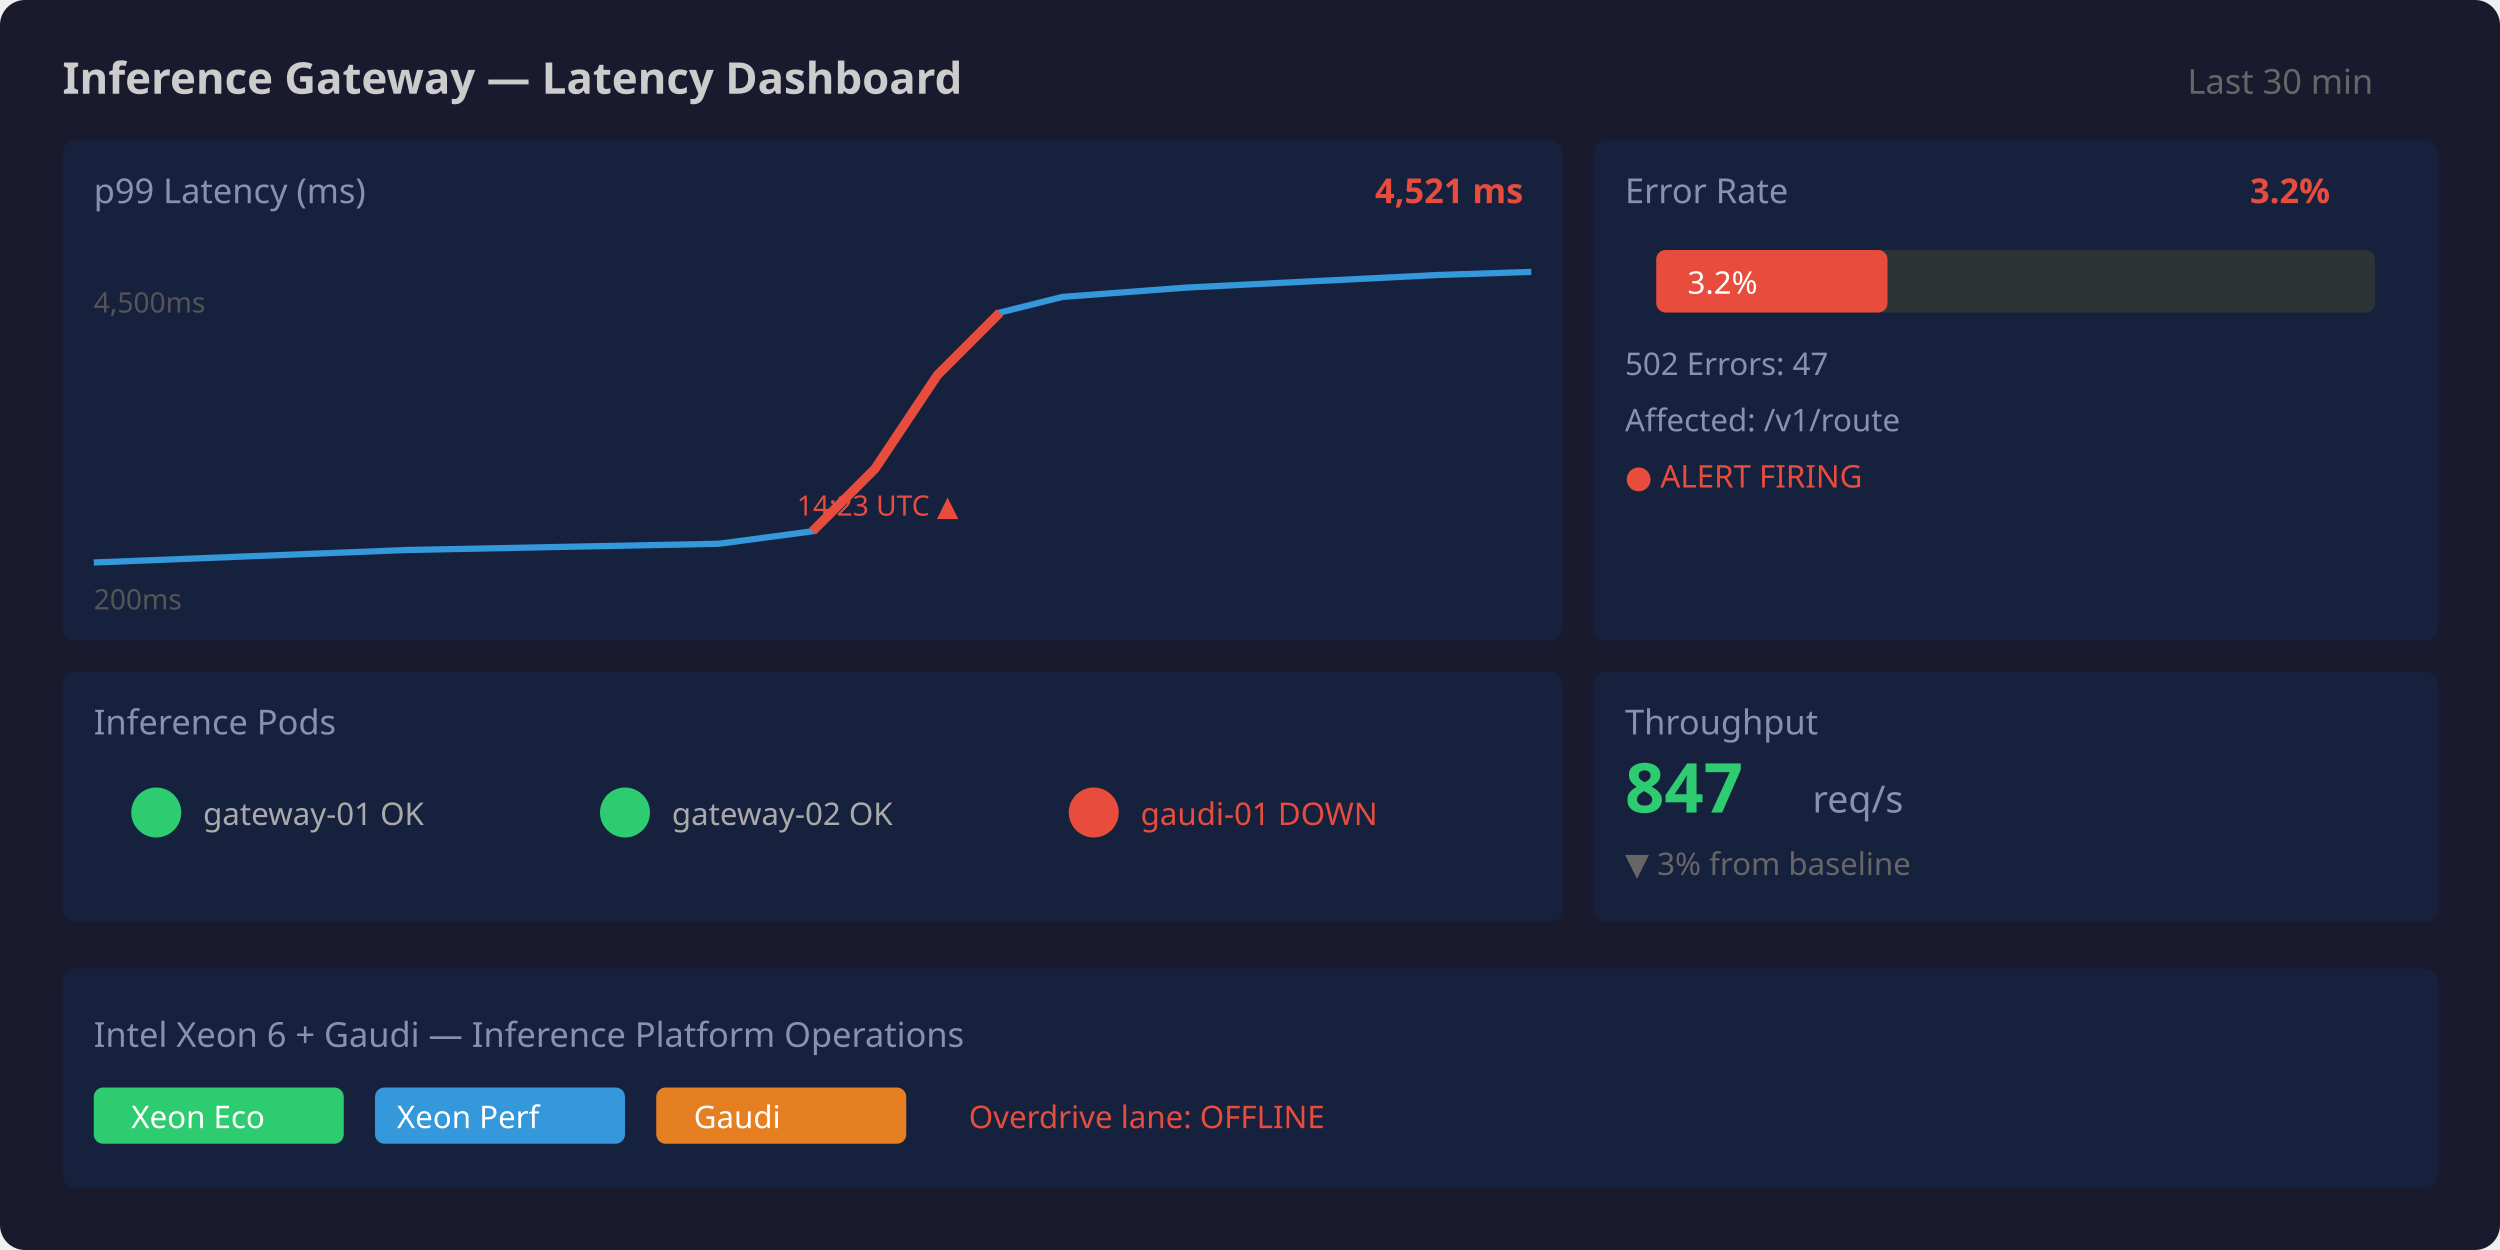
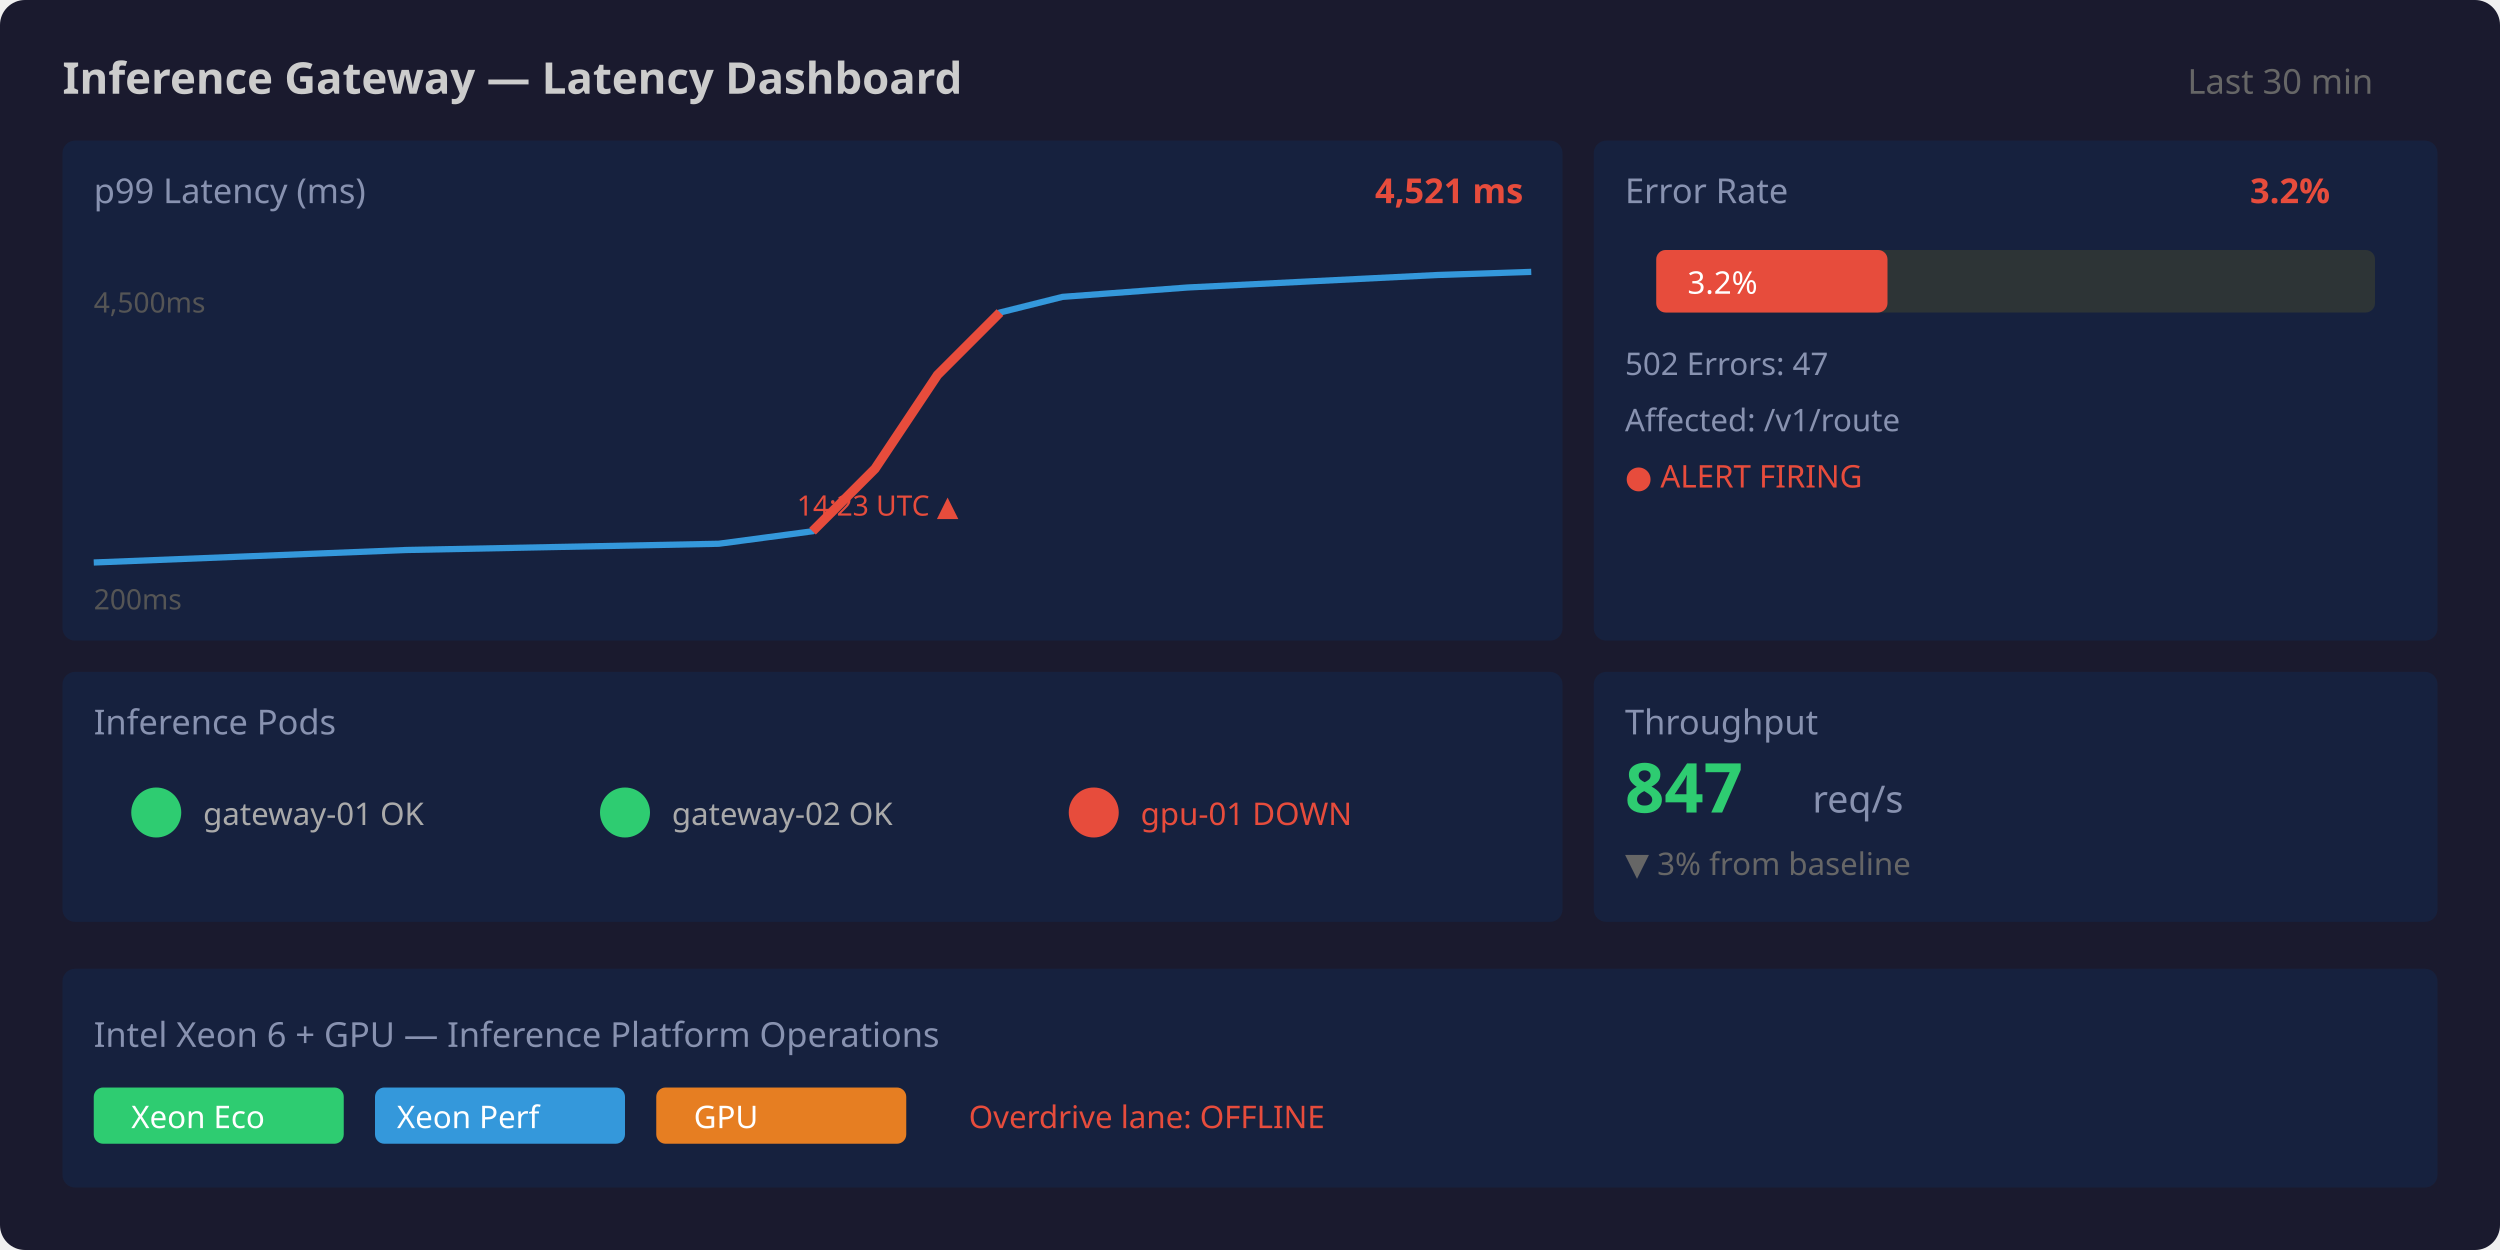
<svg xmlns="http://www.w3.org/2000/svg" viewBox="0 0 800 400" font-family="Red Hat Text, sans-serif">
  <rect width="800" height="400" fill="#1a1a2e" rx="8" />
  <text x="20" y="30" fill="#ccc" font-size="14" font-weight="700">Inference Gateway — Latency Dashboard</text>
  <text x="700" y="30" fill="#666" font-size="11">Last 30 min</text>
  <rect x="20" y="45" width="480" height="160" fill="#16213e" rx="4" />
  <text x="30" y="65" fill="#8892b0" font-size="11">p99 Latency (ms)</text>
  <text x="440" y="65" fill="#e74c3c" font-size="11" font-weight="700">4,521 ms</text>
  <polyline points="30,180 80,178 130,176 180,175 230,174 260,170 280,150 300,120 320,100 340,95 380,92 420,90 460,88 490,87" stroke="#3498db" fill="none" stroke-width="2" />
  <polyline points="260,170 280,150 300,120 320,100" stroke="#e74c3c" fill="none" stroke-width="3" />
  <text x="255" y="165" fill="#e74c3c" font-size="9">14:23 UTC ▲</text>
  <text x="30" y="195" fill="#555" font-size="9">200ms</text>
  <text x="30" y="100" fill="#555" font-size="9">4,500ms</text>
  <rect x="510" y="45" width="270" height="160" fill="#16213e" rx="4" />
  <text x="520" y="65" fill="#8892b0" font-size="11">Error Rate</text>
  <text x="720" y="65" fill="#e74c3c" font-size="11" font-weight="700">3.2%</text>
  <rect x="530" y="80" width="230" height="20" fill="#2d3436" rx="3" />
  <rect x="530" y="80" width="74" height="20" fill="#e74c3c" rx="3" />
  <text x="540" y="94" fill="#fff" font-size="10">3.2%</text>
  <text x="520" y="120" fill="#8892b0" font-size="10">502 Errors: 47</text>
  <text x="520" y="138" fill="#8892b0" font-size="10">Affected: /v1/route</text>
  <text x="520" y="156" fill="#e74c3c" font-size="10">● ALERT FIRING</text>
  <rect x="20" y="215" width="480" height="80" fill="#16213e" rx="4" />
  <text x="30" y="235" fill="#8892b0" font-size="11">Inference Pods</text>
  <circle cx="50" cy="260" r="8" fill="#2ecc71" />
  <text x="65" y="264" fill="#aaa" font-size="10">gateway-01 OK</text>
  <circle cx="200" cy="260" r="8" fill="#2ecc71" />
  <text x="215" y="264" fill="#aaa" font-size="10">gateway-02 OK</text>
  <circle cx="350" cy="260" r="8" fill="#e74c3c" />
-   <text x="365" y="264" fill="#e74c3c" font-size="10">gaudi-01 DOWN</text>
+   <text x="365" y="264" fill="#e74c3c" font-size="10">gpu-01 DOWN</text>
  <rect x="510" y="215" width="270" height="80" fill="#16213e" rx="4" />
  <text x="520" y="235" fill="#8892b0" font-size="11">Throughput</text>
  <text x="520" y="260" fill="#2ecc71" font-size="22" font-weight="700">847</text>
  <text x="580" y="260" fill="#8892b0" font-size="12">req/s</text>
  <text x="520" y="280" fill="#666" font-size="10">▼ 3% from baseline</text>
  <rect x="20" y="310" width="760" height="70" fill="#16213e" rx="4" />
-   <text x="30" y="335" fill="#8892b0" font-size="11">Intel Xeon 6 + Gaudi — Inference Platform Operations</text>
+   <text x="30" y="335" fill="#8892b0" font-size="11">Intel Xeon 6 + GPU — Inference Platform Operations</text>
  <rect x="30" y="348" width="80" height="18" fill="#2ecc71" rx="3" />
  <text x="42" y="361" fill="#fff" font-size="10">Xeon Eco</text>
  <rect x="120" y="348" width="80" height="18" fill="#3498db" rx="3" />
  <text x="127" y="361" fill="#fff" font-size="10">Xeon Perf</text>
  <rect x="210" y="348" width="80" height="18" fill="#e67e22" rx="3" />
-   <text x="222" y="361" fill="#fff" font-size="10">Gaudi</text>
+   <text x="222" y="361" fill="#fff" font-size="10">GPU</text>
  <text x="310" y="361" fill="#e74c3c" font-size="10">Overdrive lane: OFFLINE</text>
</svg>
